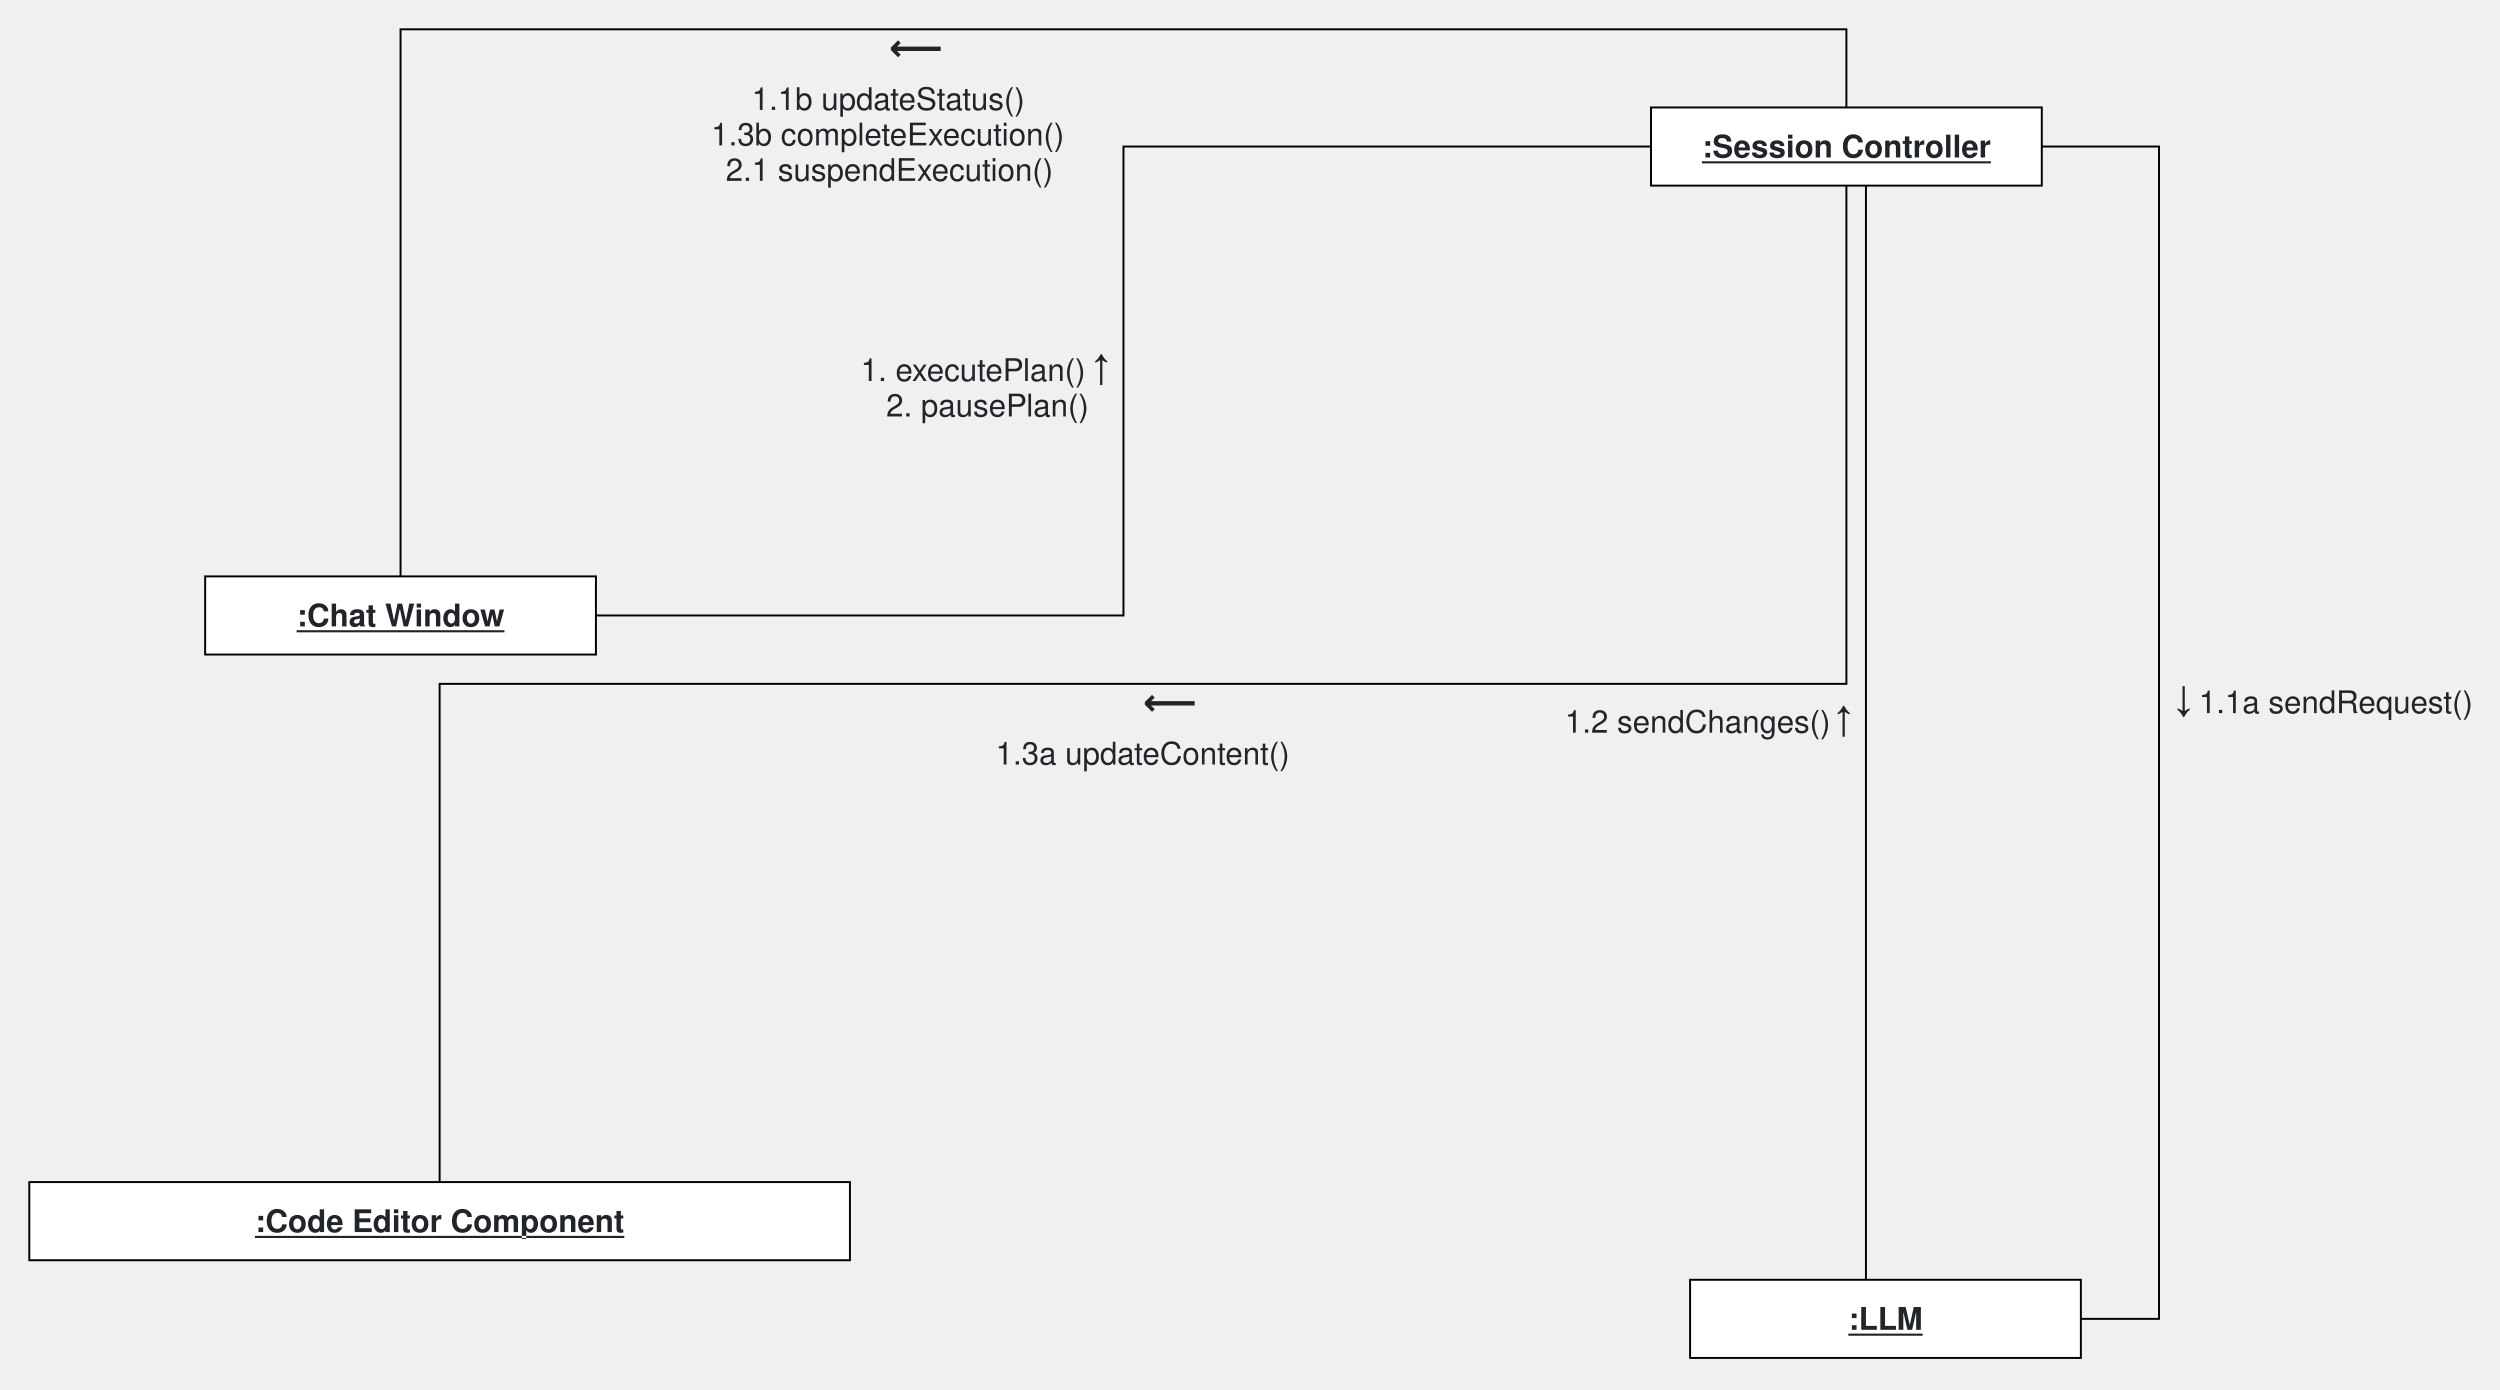
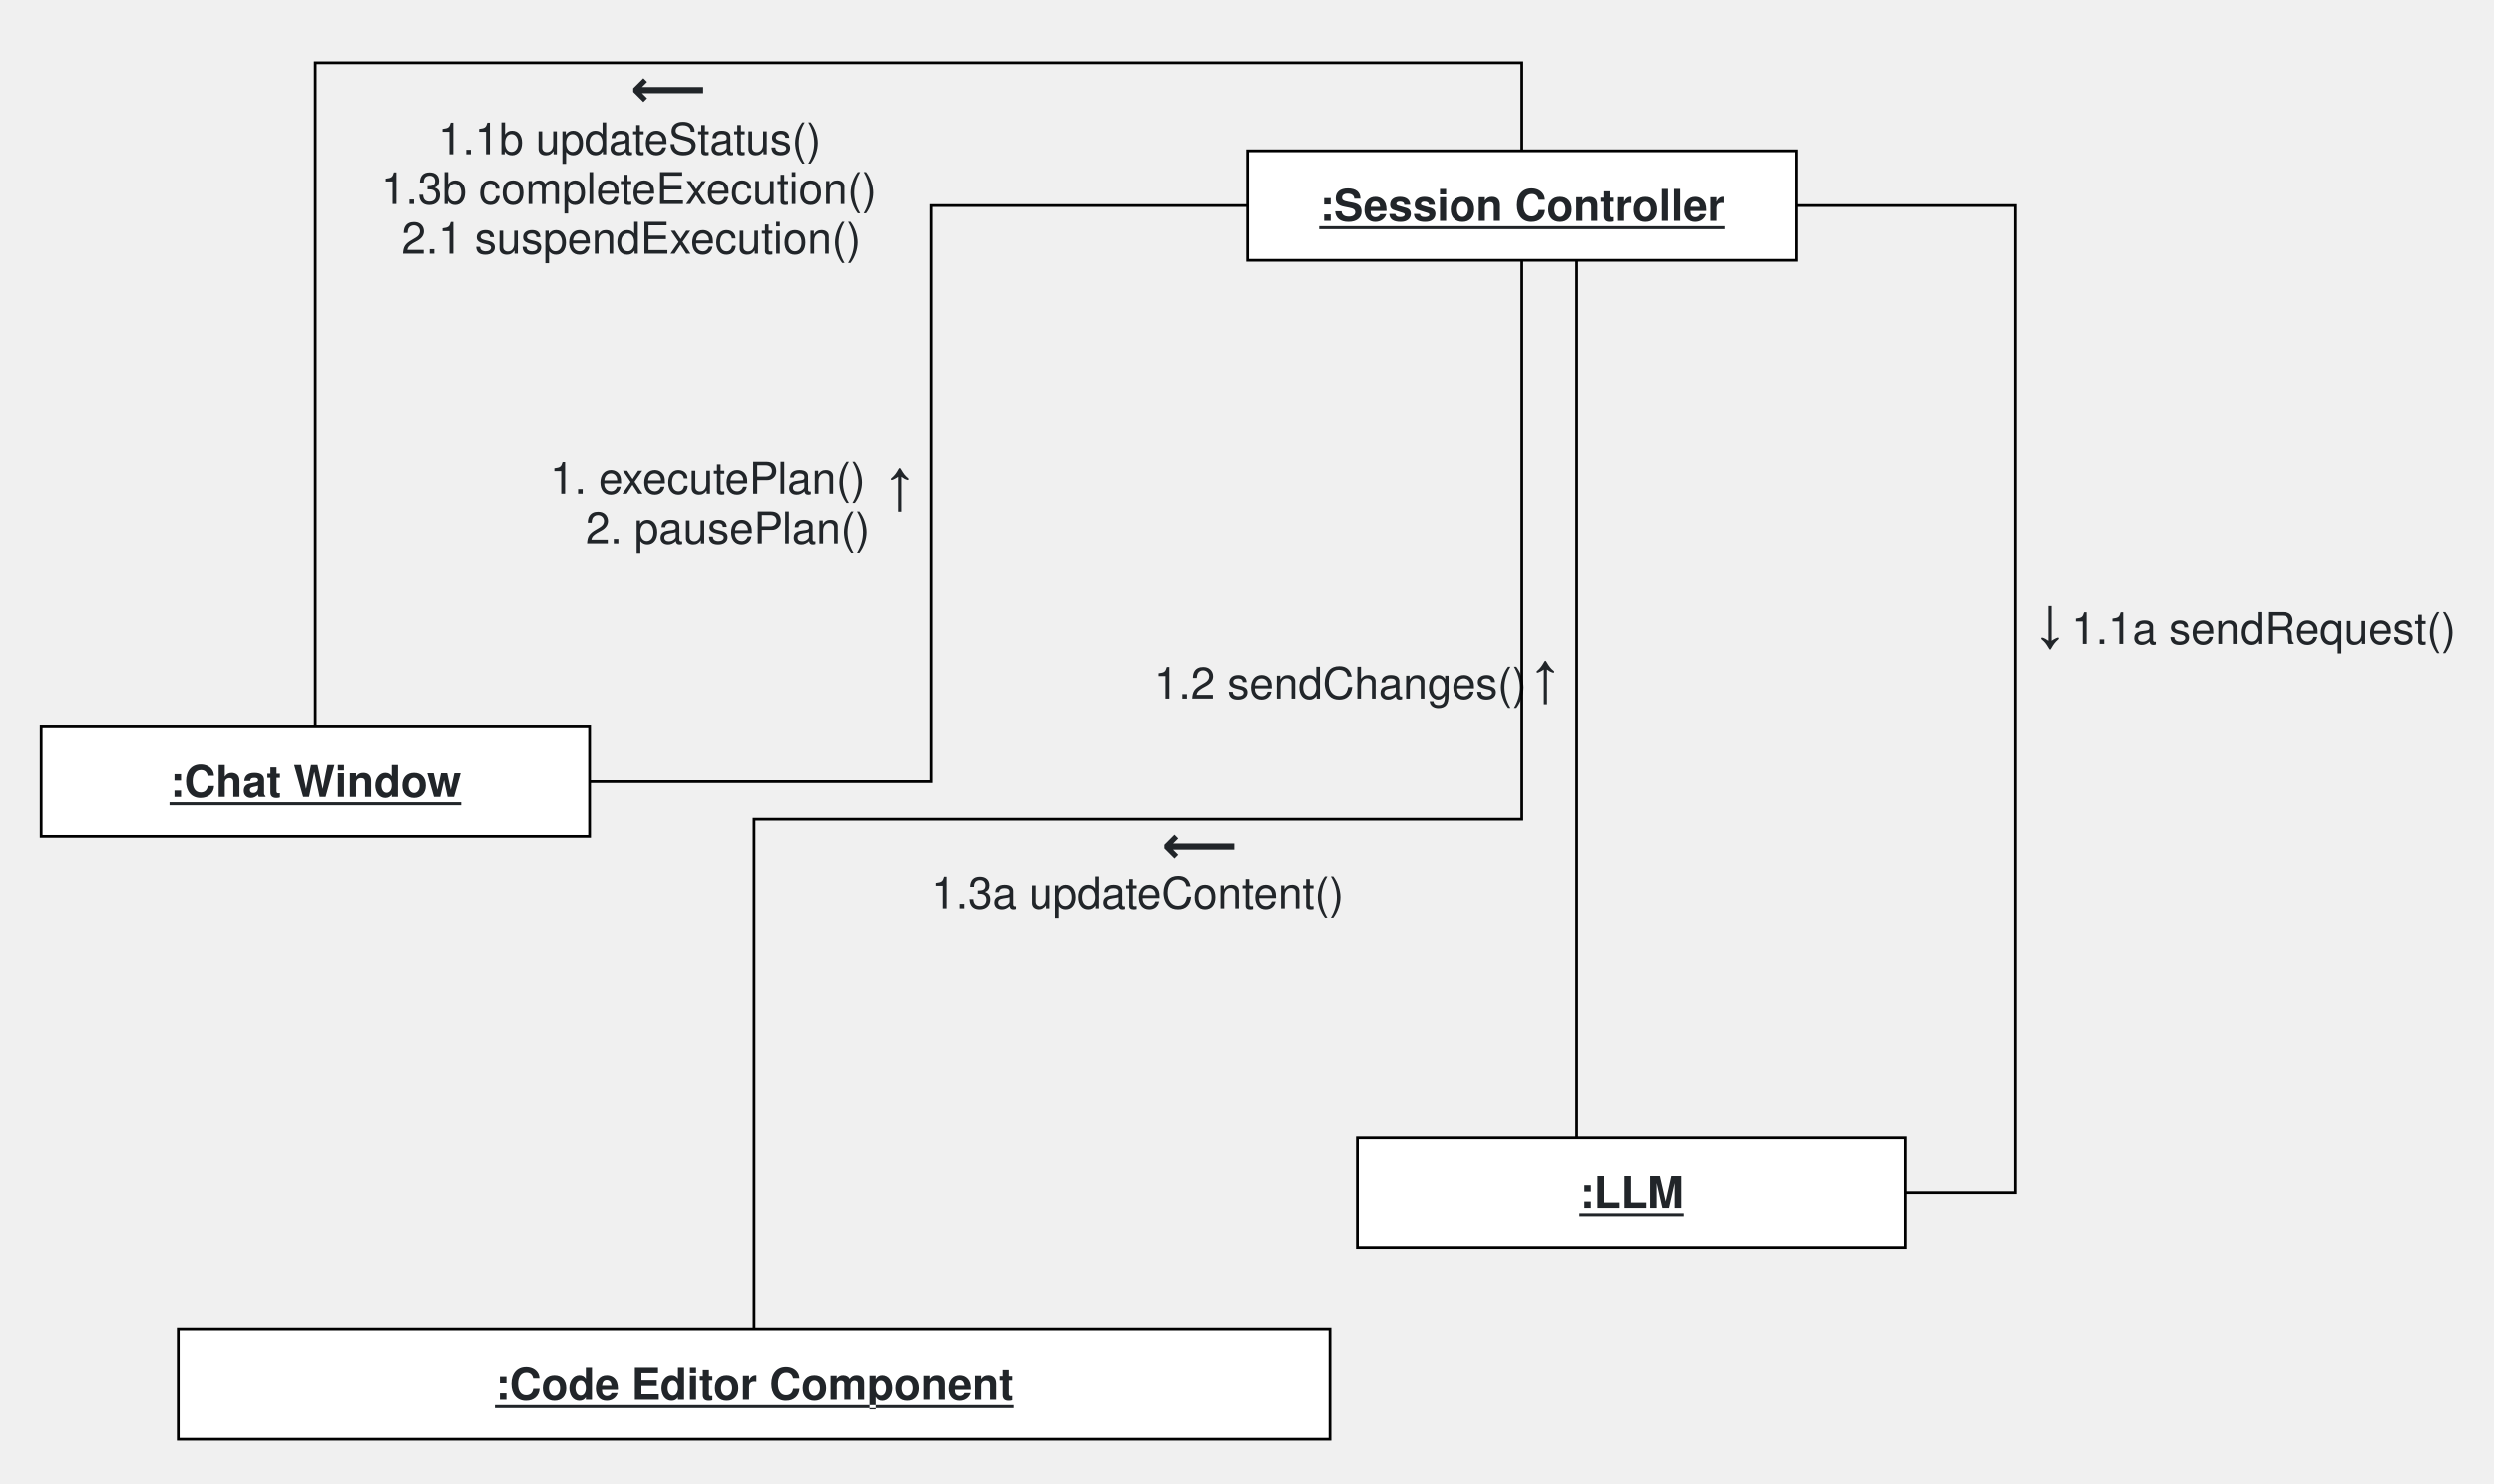
- <svg xmlns="http://www.w3.org/2000/svg" width="1279.516" height="711" fill="#ffffff">
+ <svg xmlns="http://www.w3.org/2000/svg" width="909.516" height="541" fill="#ffffff">
  <defs>
    <style>
  text {
    fill: #212529;
    font-family: Helvetica Neue, Helvetica, Arial, sans-serif;
    font-size: 16px;
  }

  marker, text {
    fill-opacity: 1;
  }

  * {
    overflow: visible;
  }
</style>
  </defs>
-   <svg x="15" y="605" width="420" height="40" class=":Code Editor Component" fill="#ffffff">
+   <svg x="65" y="485" width="420" height="40" class=":Code Editor Component" fill="#ffffff">
    <g>
      <rect width="100%" height="40" stroke="none" fill="white" class="sc-fqkvVR eDtKfR" />
      <rect y="40" width="100%" height="0" stroke="none" fill="white" class="sc-fqkvVR eDtKfR" />
      <svg height="40">
        <text x="50%" y="50%" dominant-baseline="middle" text-anchor="middle" font-weight="bold" pointer-events="none" text-decoration="underline">:Code Editor Component</text>
      </svg>
      <rect width="100%" height="100%" stroke="black" fill="none" class="sc-fqkvVR jAaomD" />
    </g>
  </svg>
-   <svg x="105" y="295" width="200" height="40" class=":Chat Window" fill="#ffffff">
+   <svg x="15" y="265" width="200" height="40" class=":Chat Window" fill="#ffffff">
    <g>
      <rect width="100%" height="40" stroke="none" fill="white" class="sc-fqkvVR eDtKfR" />
      <rect y="40" width="100%" height="0" stroke="none" fill="white" class="sc-fqkvVR eDtKfR" />
      <svg height="40">
        <text x="50%" y="50%" dominant-baseline="middle" text-anchor="middle" font-weight="bold" pointer-events="none" text-decoration="underline">:Chat Window</text>
      </svg>
      <rect width="100%" height="100%" stroke="black" fill="none" class="sc-fqkvVR jAaomD" />
    </g>
  </svg>
-   <svg x="845" y="55" width="200" height="40" class=":Session Controller" fill="#ffffff">
+   <svg x="455" y="55" width="200" height="40" class=":Session Controller" fill="#ffffff">
    <g>
      <rect width="100%" height="40" stroke="none" fill="white" class="sc-fqkvVR eDtKfR" />
      <rect y="40" width="100%" height="0" stroke="none" fill="white" class="sc-fqkvVR eDtKfR" />
      <svg height="40">
        <text x="50%" y="50%" dominant-baseline="middle" text-anchor="middle" font-weight="bold" pointer-events="none" text-decoration="underline">:Session Controller</text>
      </svg>
      <rect width="100%" height="100%" stroke="black" fill="none" class="sc-fqkvVR jAaomD" />
    </g>
  </svg>
-   <svg x="865" y="655" width="200" height="40" class=":LLM" fill="#ffffff">
+   <svg x="495" y="415" width="200" height="40" class=":LLM" fill="#ffffff">
    <g>
      <rect width="100%" height="40" stroke="none" fill="white" class="sc-fqkvVR eDtKfR" />
      <rect y="40" width="100%" height="0" stroke="none" fill="white" class="sc-fqkvVR eDtKfR" />
      <svg height="40">
        <text x="50%" y="50%" dominant-baseline="middle" text-anchor="middle" font-weight="bold" pointer-events="none" text-decoration="underline">:LLM</text>
      </svg>
      <rect width="100%" height="100%" stroke="black" fill="none" class="sc-fqkvVR jAaomD" />
    </g>
  </svg>
-   <svg x="305" y="75" width="540" height="240" class="" fill="#ffffff">
+   <svg x="200.518" y="75" width="260" height="220" class="" fill="#ffffff">
    <g>
-       <text x="278" y="120" dominant-baseline="auto" text-anchor="start" font-weight="normal" pointer-events="none" font-size="85%">
+       <text x="146.978" y="109.495" dominant-baseline="auto" text-anchor="start" font-weight="normal" pointer-events="none" font-size="85%">
        <tspan font-weight="bold" font-size="120%" />
      </text>
-       <text x="254" y="120" dominant-baseline="auto" text-anchor="start" font-weight="normal" pointer-events="none" font-size="85%">
+       <text x="122.978" y="109.495" dominant-baseline="auto" text-anchor="start" font-weight="normal" pointer-events="none" font-size="85%">
        <tspan font-weight="bold" font-size="120%">↑</tspan>
-         <tspan x="135.518" y="120">1. executePlan()</tspan>
-         <tspan x="148.535" y="138.152">2. pausePlan()</tspan>
+         <tspan x="0" y="105">1. executePlan()</tspan>
+         <tspan x="13.018" y="123.152">2. pausePlan()</tspan>
      </text>
-       <polyline points="0 240,270 240,270 0,540 0" stroke-width="1" stroke="black" fill="none" class="sc-aXZVg eMElBf" />
+       <polyline points="14.482 210,138.978 210,138.978 0,254.482 0" stroke-width="1" stroke="black" fill="none" class="sc-aXZVg eMElBf" />
    </g>
  </svg>
-   <svg x="1045" y="75" width="218.516" height="600" class="" fill="#ffffff">
+   <svg x="655" y="75" width="238.516" height="360" class="" fill="#ffffff">
    <g>
-       <text x="68" y="290" dominant-baseline="auto" text-anchor="start" font-weight="normal" pointer-events="none" font-size="85%">
+       <text x="88" y="160" dominant-baseline="auto" text-anchor="start" font-weight="normal" pointer-events="none" font-size="85%">
        <tspan font-weight="bold" font-size="120%">↓</tspan>
-         <tspan x="80.4" y="290">1.1a sendRequest()</tspan>
+         <tspan x="100.4" y="160">1.1a sendRequest()</tspan>
      </text>
-       <text x="44" y="290" dominant-baseline="auto" text-anchor="start" font-weight="normal" pointer-events="none" font-size="85%">
+       <text x="64" y="160" dominant-baseline="auto" text-anchor="start" font-weight="normal" pointer-events="none" font-size="85%">
        <tspan font-weight="bold" font-size="120%" />
      </text>
-       <polyline points="0 0,60 0,60 600,20 600" stroke-width="1" stroke="black" fill="none" class="sc-aXZVg eMElBf" />
+       <polyline points="0 0,80 0,80 360,40 360" stroke-width="1" stroke="black" fill="none" class="sc-aXZVg eMElBf" />
    </g>
  </svg>
-   <svg x="800.928" y="95" width="155.072" height="560" class="" fill="#ffffff">
+   <svg x="420.928" y="95" width="155.072" height="320" class="" fill="#ffffff">
    <g>
-       <text x="162.072" y="280" dominant-baseline="auto" text-anchor="start" font-weight="normal" pointer-events="none" font-size="85%">
+       <text x="162.072" y="160" dominant-baseline="auto" text-anchor="start" font-weight="normal" pointer-events="none" font-size="85%">
        <tspan font-weight="bold" font-size="120%" />
      </text>
-       <text x="138.072" y="280" dominant-baseline="auto" text-anchor="start" font-weight="normal" pointer-events="none" font-size="85%">
+       <text x="138.072" y="160" dominant-baseline="auto" text-anchor="start" font-weight="normal" pointer-events="none" font-size="85%">
        <tspan font-weight="bold" font-size="120%">↑</tspan>
-         <tspan x="0" y="280">1.2 sendChanges()</tspan>
+         <tspan x="0" y="160">1.2 sendChanges()</tspan>
      </text>
-       <polyline points="154.072 560,154.072 0" stroke-width="1" stroke="black" fill="none" class="sc-aXZVg eMElBf" />
+       <polyline points="154.072 320,154.072 0" stroke-width="1" stroke="black" fill="none" class="sc-aXZVg eMElBf" />
    </g>
  </svg>
-   <svg x="225" y="95" width="720" height="510" class="" fill="#ffffff">
+   <svg x="275" y="95" width="280" height="400" class="" fill="#ffffff">
    <g>
-       <text x="360" y="255" dominant-baseline="auto" text-anchor="start" font-weight="normal" pointer-events="none" font-size="85%">
+       <text x="148.731" y="203.731" dominant-baseline="auto" text-anchor="start" font-weight="normal" pointer-events="none" font-size="85%">
        <tspan font-weight="bold" font-size="120%" text-anchor="middle" />
      </text>
-       <text x="360" y="271" dominant-baseline="auto" text-anchor="start" font-weight="normal" pointer-events="none" font-size="85%">
+       <text x="148.731" y="219.731" dominant-baseline="auto" text-anchor="start" font-weight="normal" pointer-events="none" font-size="85%">
        <tspan font-weight="bold" font-size="120%" text-anchor="middle">⟵</tspan>
-         <tspan x="284.565" y="296.277">1.3a updateContent()</tspan>
+         <tspan x="64.565" y="236.277">1.3a updateContent()</tspan>
      </text>
-       <polyline points="720 0,720 255,0 255,0 510" stroke-width="1" stroke="black" fill="none" class="sc-aXZVg eMElBf" />
+       <polyline points="280 0,280 203.731,0 203.731,0 390" stroke-width="1" stroke="black" fill="none" class="sc-aXZVg eMElBf" />
    </g>
  </svg>
-   <svg x="205" y="15" width="740" height="280" class="" fill="#ffffff">
+   <svg x="115" y="15" width="440" height="260" class="" fill="#ffffff">
    <g>
-       <text x="250" y="0" dominant-baseline="auto" text-anchor="start" font-weight="normal" pointer-events="none" font-size="85%">
+       <text x="115" y="7.889" dominant-baseline="auto" text-anchor="start" font-weight="normal" pointer-events="none" font-size="85%">
        <tspan font-weight="bold" font-size="120%" text-anchor="middle" />
      </text>
-       <text x="250" y="16" dominant-baseline="auto" text-anchor="start" font-weight="normal" pointer-events="none" font-size="85%">
+       <text x="115" y="23.889" dominant-baseline="auto" text-anchor="start" font-weight="normal" pointer-events="none" font-size="85%">
        <tspan font-weight="bold" font-size="120%" text-anchor="middle">⟵</tspan>
-         <tspan x="179.751" y="41.277">1.1b updateStatus()</tspan>
-         <tspan x="159.014" y="59.429">1.3b completeExecution()</tspan>
-         <tspan x="166.421" y="77.581">2.1 suspendExecution()</tspan>
+         <tspan x="44.751" y="41.277">1.1b updateStatus()</tspan>
+         <tspan x="24.014" y="59.429">1.3b completeExecution()</tspan>
+         <tspan x="31.421" y="77.581">2.1 suspendExecution()</tspan>
      </text>
-       <polyline points="740 40,740 0,0 0,0 280" stroke-width="1" stroke="black" fill="none" class="sc-aXZVg eMElBf" />
+       <polyline points="440 40,440 7.889,0 7.889,0 250" stroke-width="1" stroke="black" fill="none" class="sc-aXZVg eMElBf" />
    </g>
  </svg>
</svg>
